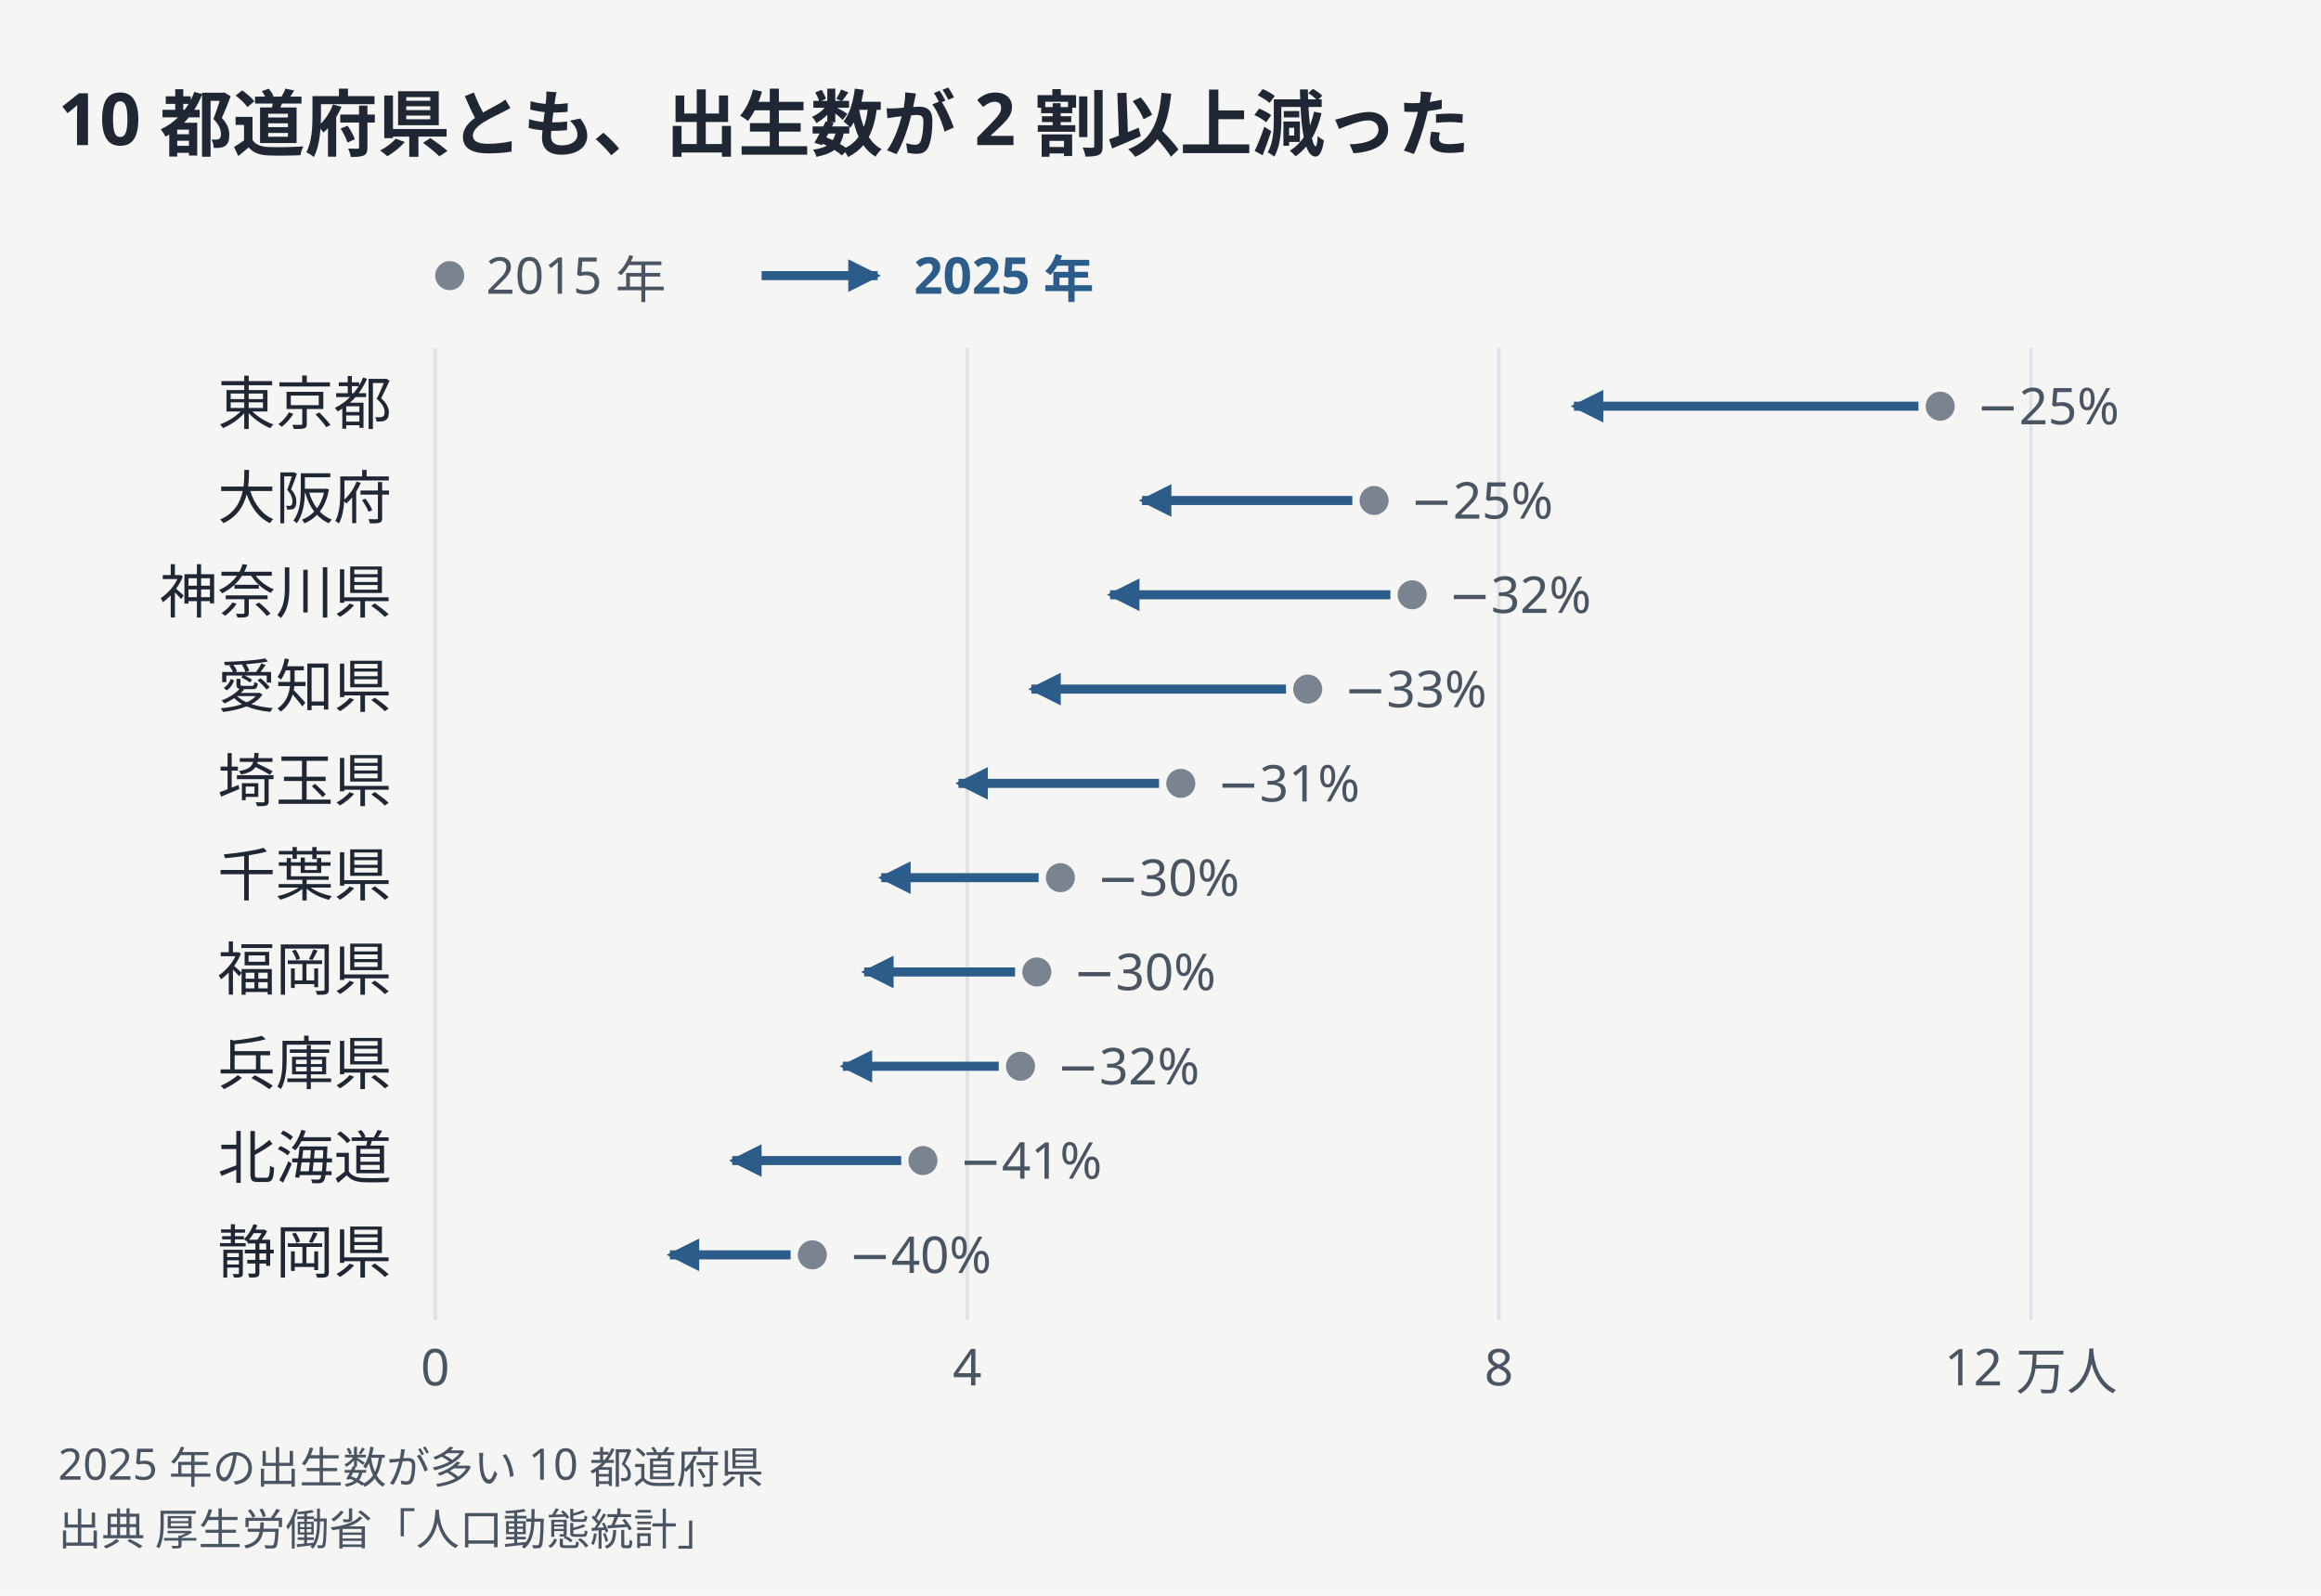
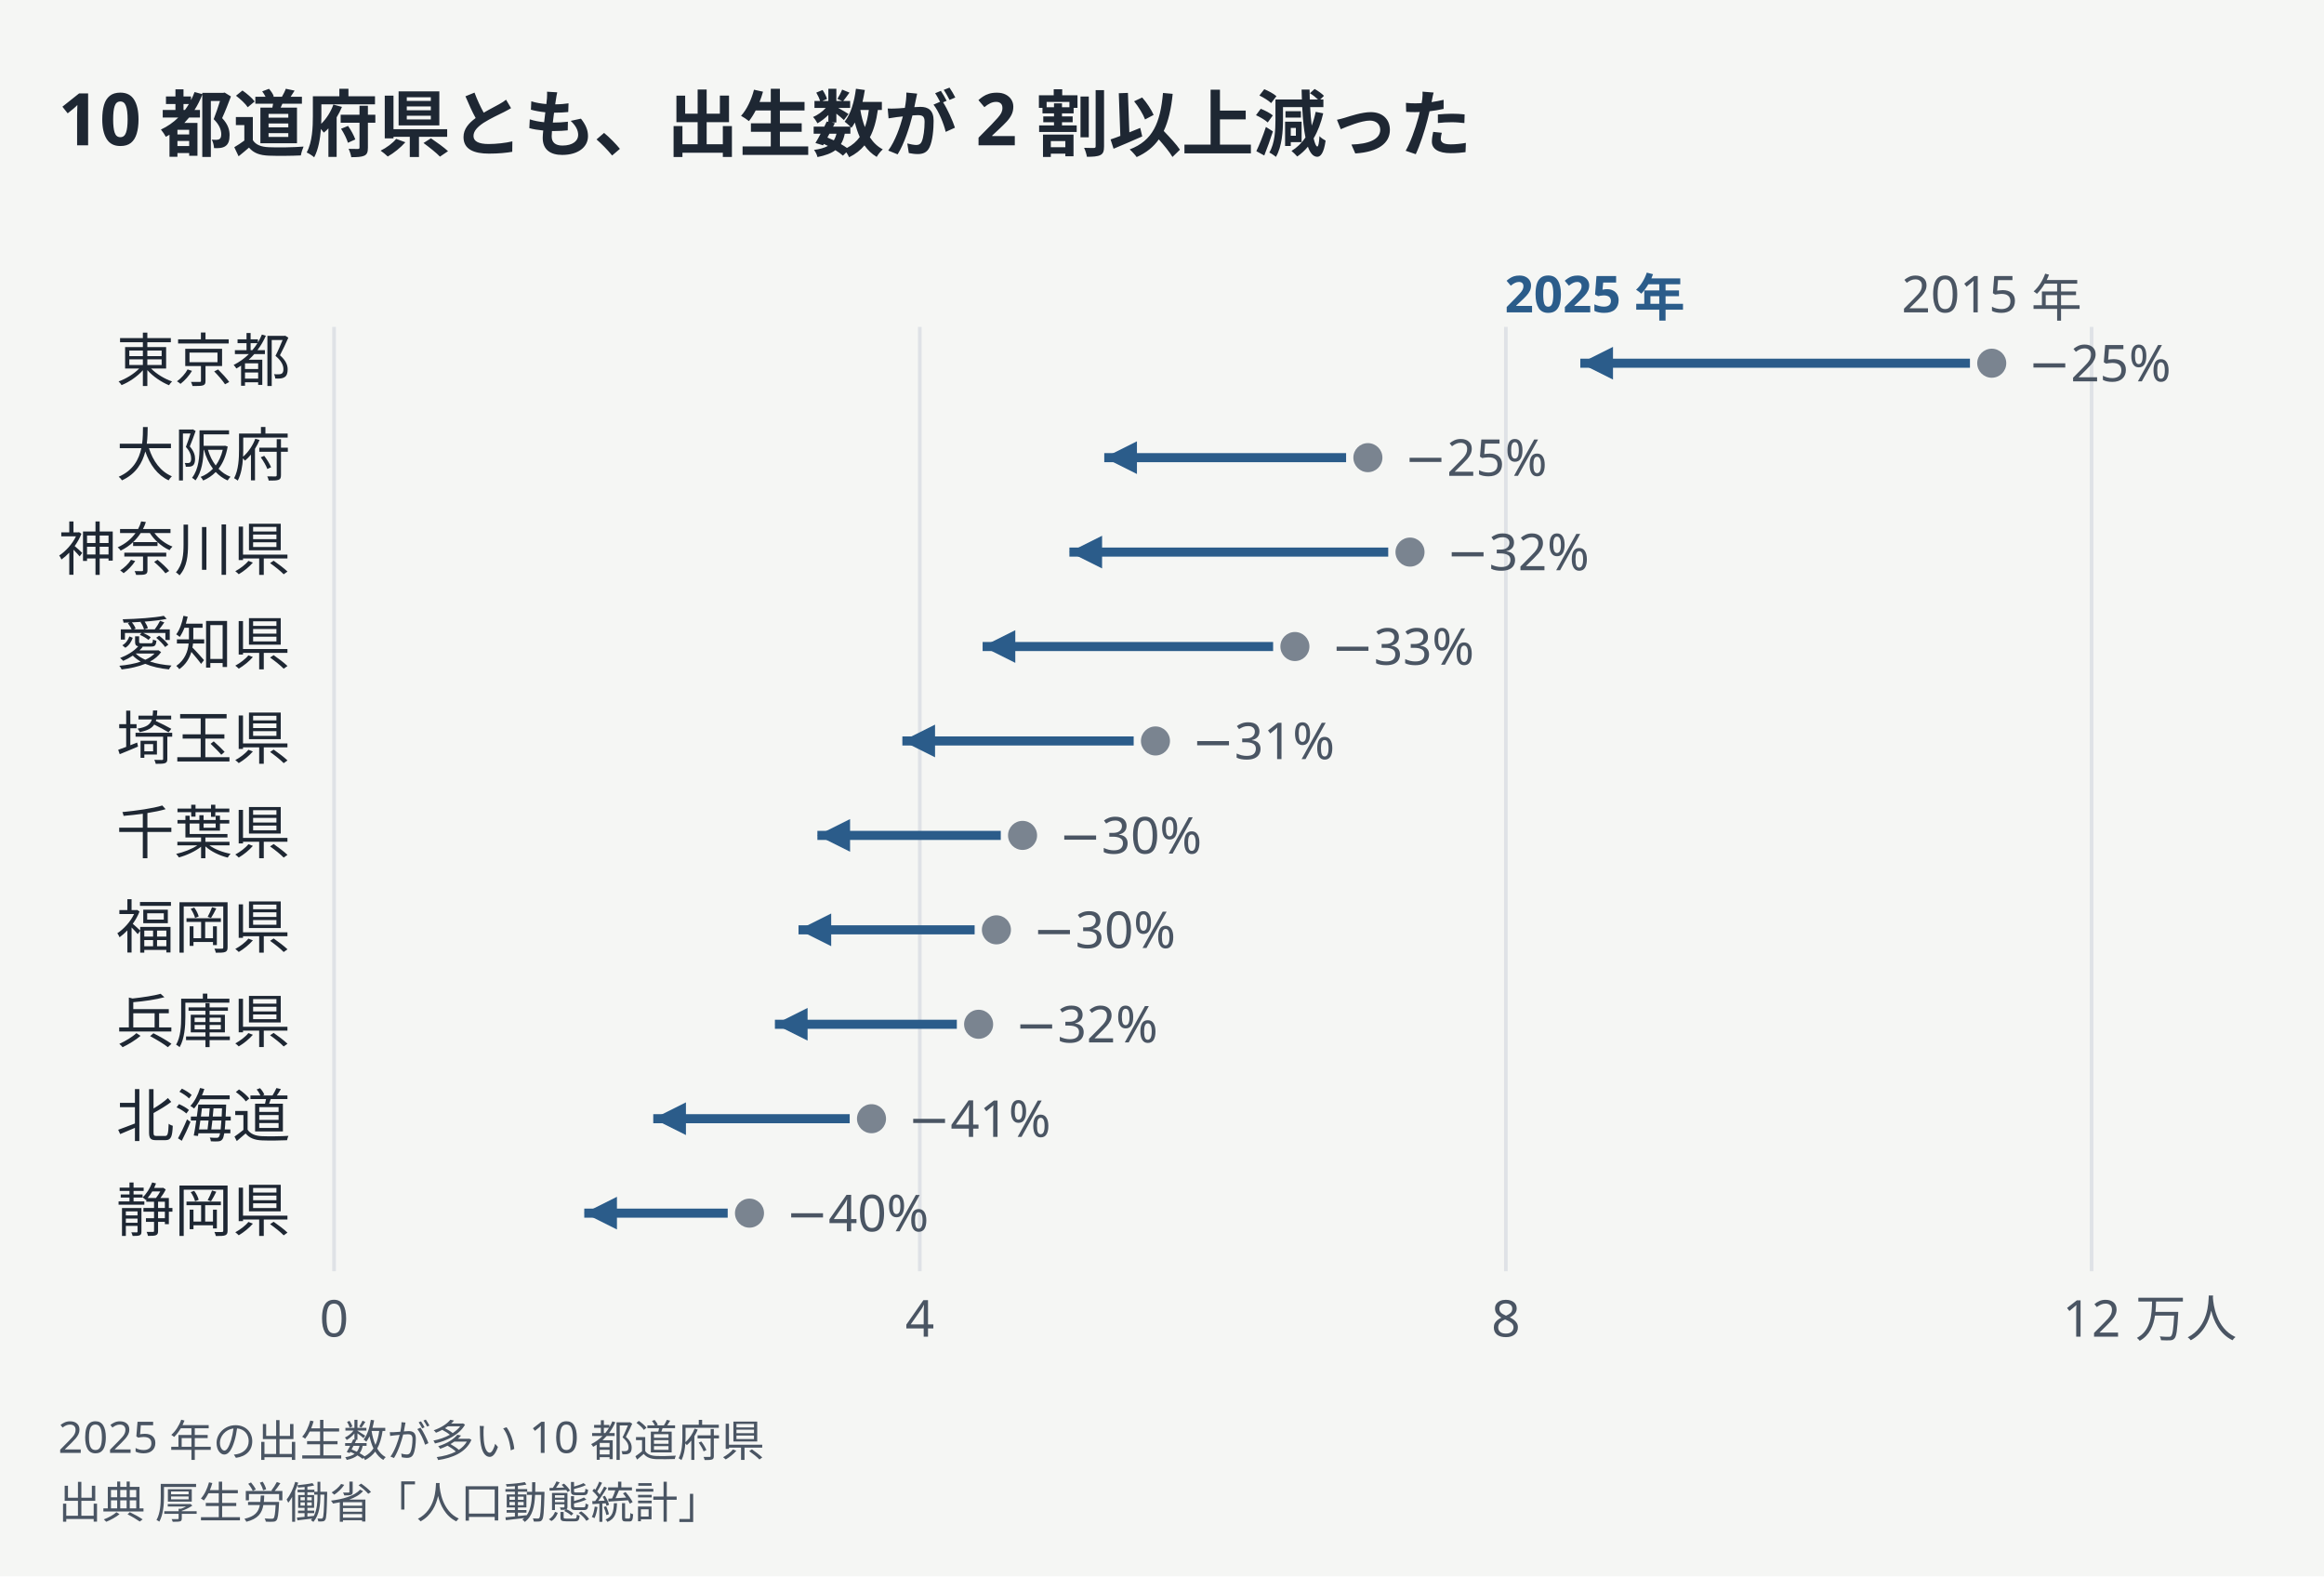
- <svg xmlns="http://www.w3.org/2000/svg" viewBox="0 0 640 440" width="640" height="440" font-family="'BIZ UDPGothic','Yu Gothic UI','Meiryo','Hiragino Sans','Noto Sans JP',sans-serif">
-   <rect x="0" y="0" width="640" height="440" fill="#f5f6f4" />
+ <svg xmlns="http://www.w3.org/2000/svg" viewBox="0 0 640 434" width="640" height="434" font-family="'BIZ UDPGothic','Yu Gothic UI','Meiryo','Hiragino Sans','Noto Sans JP',sans-serif">
+   <rect x="0" y="0" width="640" height="434" fill="#f5f6f4" />
  <defs>
-     <marker id="a" viewBox="0 0 10 10" refX="9" refY="5" markerWidth="9" markerHeight="9" markerUnits="userSpaceOnUse" orient="auto">
+     <marker id="a" viewBox="0 0 10 10" refX="10" refY="5" markerWidth="9" markerHeight="9" markerUnits="userSpaceOnUse" orient="auto">
      <path d="M0,0 L10,5 L0,10 z" fill="#2b5c8a" />
    </marker>
  </defs>
  <style>
    .title { font-size: 20px; font-weight: 700; fill: #1e2733; }
    .h { font-size: 16px; font-weight: 700; fill: #1e2733; }
    .t { font-size: 16px; fill: #1e2733; }
    .s { font-size: 14px; fill: #4a5563; }
+     .hp { font-size: 16px; font-weight: 700; fill: #2b5c8a; }
    .p { font-size: 14px; font-weight: 700; fill: #2b5c8a; }
    .o { font-size: 14px; font-weight: 700; fill: #9a4a14; }
    .src { font-size: 12px; fill: #4a5563; }
  </style>
  <text x="16" y="40" class="title">10 都道府県とも、出生数が 2 割以上減った</text>
-   <circle cx="124" cy="76" r="4" fill="#7a8490" />
-   <text x="134" y="81" class="s">2015 年</text>
-   <path d="M210,76 H242" stroke="#2b5c8a" stroke-width="2.5" marker-end="url(#a)" />
-   <text x="252" y="81" class="p">2025 年</text>
-   <path d="M120.0,96 V364" stroke="#dfe2e6" stroke-width="1" />
-   <text x="120.0" y="382" class="s" text-anchor="middle">0</text>
-   <path d="M266.7,96 V364" stroke="#dfe2e6" stroke-width="1" />
-   <text x="266.7" y="382" class="s" text-anchor="middle">4</text>
-   <path d="M413.3,96 V364" stroke="#dfe2e6" stroke-width="1" />
-   <text x="413.3" y="382" class="s" text-anchor="middle">8</text>
-   <path d="M560.0,96 V364" stroke="#dfe2e6" stroke-width="1" />
-   <text x="560.0" y="382" class="s" text-anchor="middle">12 万人</text>
-   <text x="108" y="117" class="t" text-anchor="end">東京都</text>
-   <circle cx="535.0" cy="112" r="4" fill="#7a8490" />
-   <path d="M529.0,112 H434.0" stroke="#2b5c8a" stroke-width="2.5" marker-end="url(#a)" />
-   <text x="545.0" y="117" class="s">−25%</text>
-   <text x="108" y="143" class="t" text-anchor="end">大阪府</text>
-   <circle cx="378.9" cy="138" r="4" fill="#7a8490" />
-   <path d="M372.9,138 H314.9" stroke="#2b5c8a" stroke-width="2.5" marker-end="url(#a)" />
-   <text x="388.9" y="143" class="s">−25%</text>
-   <text x="108" y="169" class="t" text-anchor="end">神奈川県</text>
-   <circle cx="389.4" cy="164" r="4" fill="#7a8490" />
-   <path d="M383.4,164 H306.1" stroke="#2b5c8a" stroke-width="2.5" marker-end="url(#a)" />
-   <text x="399.4" y="169" class="s">−32%</text>
-   <text x="108" y="195" class="t" text-anchor="end">愛知県</text>
-   <circle cx="360.6" cy="190" r="4" fill="#7a8490" />
-   <path d="M354.6,190 H284.4" stroke="#2b5c8a" stroke-width="2.5" marker-end="url(#a)" />
-   <text x="370.6" y="195" class="s">−33%</text>
-   <text x="108" y="221" class="t" text-anchor="end">埼玉県</text>
-   <circle cx="325.6" cy="216" r="4" fill="#7a8490" />
-   <path d="M319.6,216 H264.3" stroke="#2b5c8a" stroke-width="2.5" marker-end="url(#a)" />
-   <text x="335.6" y="221" class="s">−31%</text>
-   <text x="108" y="247" class="t" text-anchor="end">千葉県</text>
-   <circle cx="292.4" cy="242" r="4" fill="#7a8490" />
-   <path d="M286.4,242 H243.0" stroke="#2b5c8a" stroke-width="2.5" marker-end="url(#a)" />
-   <text x="302.4" y="247" class="s">−30%</text>
-   <text x="108" y="273" class="t" text-anchor="end">福岡県</text>
-   <circle cx="285.9" cy="268" r="4" fill="#7a8490" />
-   <path d="M279.9,268 H238.3" stroke="#2b5c8a" stroke-width="2.5" marker-end="url(#a)" />
-   <text x="295.9" y="273" class="s">−30%</text>
-   <text x="108" y="299" class="t" text-anchor="end">兵庫県</text>
-   <circle cx="281.4" cy="294" r="4" fill="#7a8490" />
-   <path d="M275.4,294 H232.4" stroke="#2b5c8a" stroke-width="2.5" marker-end="url(#a)" />
-   <text x="291.4" y="299" class="s">−32%</text>
-   <text x="108" y="325" class="t" text-anchor="end">北海道</text>
-   <circle cx="254.5" cy="320" r="4" fill="#7a8490" />
-   <path d="M248.5,320 H201.9" stroke="#2b5c8a" stroke-width="2.5" marker-end="url(#a)" />
-   <text x="264.5" y="325" class="s">−41%</text>
-   <text x="108" y="351" class="t" text-anchor="end">静岡県</text>
-   <circle cx="224.0" cy="346" r="4" fill="#7a8490" />
-   <path d="M218.0,346 H184.7" stroke="#2b5c8a" stroke-width="2.5" marker-end="url(#a)" />
-   <text x="234.0" y="351" class="s">−40%</text>
-   <text x="16" y="408" class="src">2025 年の出生数が多い 10 都道府県</text>
-   <text x="16" y="426" class="src">出典 厚生労働省「人口動態統計」</text>
+   <path d="M92.0,90 V350" stroke="#dfe2e6" stroke-width="1" />
+   <text x="92.0" y="368" class="s" text-anchor="middle">0</text>
+   <path d="M253.3,90 V350" stroke="#dfe2e6" stroke-width="1" />
+   <text x="253.3" y="368" class="s" text-anchor="middle">4</text>
+   <path d="M414.7,90 V350" stroke="#dfe2e6" stroke-width="1" />
+   <text x="414.7" y="368" class="s" text-anchor="middle">8</text>
+   <path d="M576.0,90 V350" stroke="#dfe2e6" stroke-width="1" />
+   <text x="576.0" y="368" class="s" text-anchor="middle">12</text>
+   <text x="588.0" y="368" class="s">万人</text>
+   <text x="80" y="105" class="t" text-anchor="end">東京都</text>
+   <circle cx="548.5" cy="100" r="4" fill="#7a8490" />
+   <path d="M542.5,100 H435.2" stroke="#2b5c8a" stroke-width="2.5" marker-end="url(#a)" />
+   <text x="558.5" y="105" class="s">−25%</text>
+   <text x="548.5" y="86" class="s" text-anchor="middle">2015 年</text>
+   <text x="439.2" y="86" class="p" text-anchor="middle">2025 年</text>
+   <text x="80" y="131" class="t" text-anchor="end">大阪府</text>
+   <circle cx="376.7" cy="126" r="4" fill="#7a8490" />
+   <path d="M370.7,126 H304.1" stroke="#2b5c8a" stroke-width="2.5" marker-end="url(#a)" />
+   <text x="386.7" y="131" class="s">−25%</text>
+   <text x="80" y="157" class="t" text-anchor="end">神奈川県</text>
+   <circle cx="388.3" cy="152" r="4" fill="#7a8490" />
+   <path d="M382.3,152 H294.5" stroke="#2b5c8a" stroke-width="2.5" marker-end="url(#a)" />
+   <text x="398.3" y="157" class="s">−32%</text>
+   <text x="80" y="183" class="t" text-anchor="end">愛知県</text>
+   <circle cx="356.6" cy="178" r="4" fill="#7a8490" />
+   <path d="M350.6,178 H270.6" stroke="#2b5c8a" stroke-width="2.5" marker-end="url(#a)" />
+   <text x="366.6" y="183" class="s">−33%</text>
+   <text x="80" y="209" class="t" text-anchor="end">埼玉県</text>
+   <circle cx="318.2" cy="204" r="4" fill="#7a8490" />
+   <path d="M312.2,204 H248.5" stroke="#2b5c8a" stroke-width="2.5" marker-end="url(#a)" />
+   <text x="328.2" y="209" class="s">−31%</text>
+   <text x="80" y="235" class="t" text-anchor="end">千葉県</text>
+   <circle cx="281.6" cy="230" r="4" fill="#7a8490" />
+   <path d="M275.6,230 H225.1" stroke="#2b5c8a" stroke-width="2.5" marker-end="url(#a)" />
+   <text x="291.6" y="235" class="s">−30%</text>
+   <text x="80" y="261" class="t" text-anchor="end">福岡県</text>
+   <circle cx="274.4" cy="256" r="4" fill="#7a8490" />
+   <path d="M268.4,256 H219.9" stroke="#2b5c8a" stroke-width="2.5" marker-end="url(#a)" />
+   <text x="284.4" y="261" class="s">−30%</text>
+   <text x="80" y="287" class="t" text-anchor="end">兵庫県</text>
+   <circle cx="269.5" cy="282" r="4" fill="#7a8490" />
+   <path d="M263.5,282 H213.4" stroke="#2b5c8a" stroke-width="2.5" marker-end="url(#a)" />
+   <text x="279.5" y="287" class="s">−32%</text>
+   <text x="80" y="313" class="t" text-anchor="end">北海道</text>
+   <circle cx="240.0" cy="308" r="4" fill="#7a8490" />
+   <path d="M234.0,308 H179.9" stroke="#2b5c8a" stroke-width="2.5" marker-end="url(#a)" />
+   <text x="250.0" y="313" class="s">−41%</text>
+   <text x="80" y="339" class="t" text-anchor="end">静岡県</text>
+   <circle cx="206.4" cy="334" r="4" fill="#7a8490" />
+   <path d="M200.4,334 H160.9" stroke="#2b5c8a" stroke-width="2.5" marker-end="url(#a)" />
+   <text x="216.4" y="339" class="s">−40%</text>
+   <text x="16" y="400" class="src">2025 年の出生数が多い 10 都道府県</text>
+   <text x="16" y="418" class="src">出典 厚生労働省「人口動態統計」</text>
</svg>
